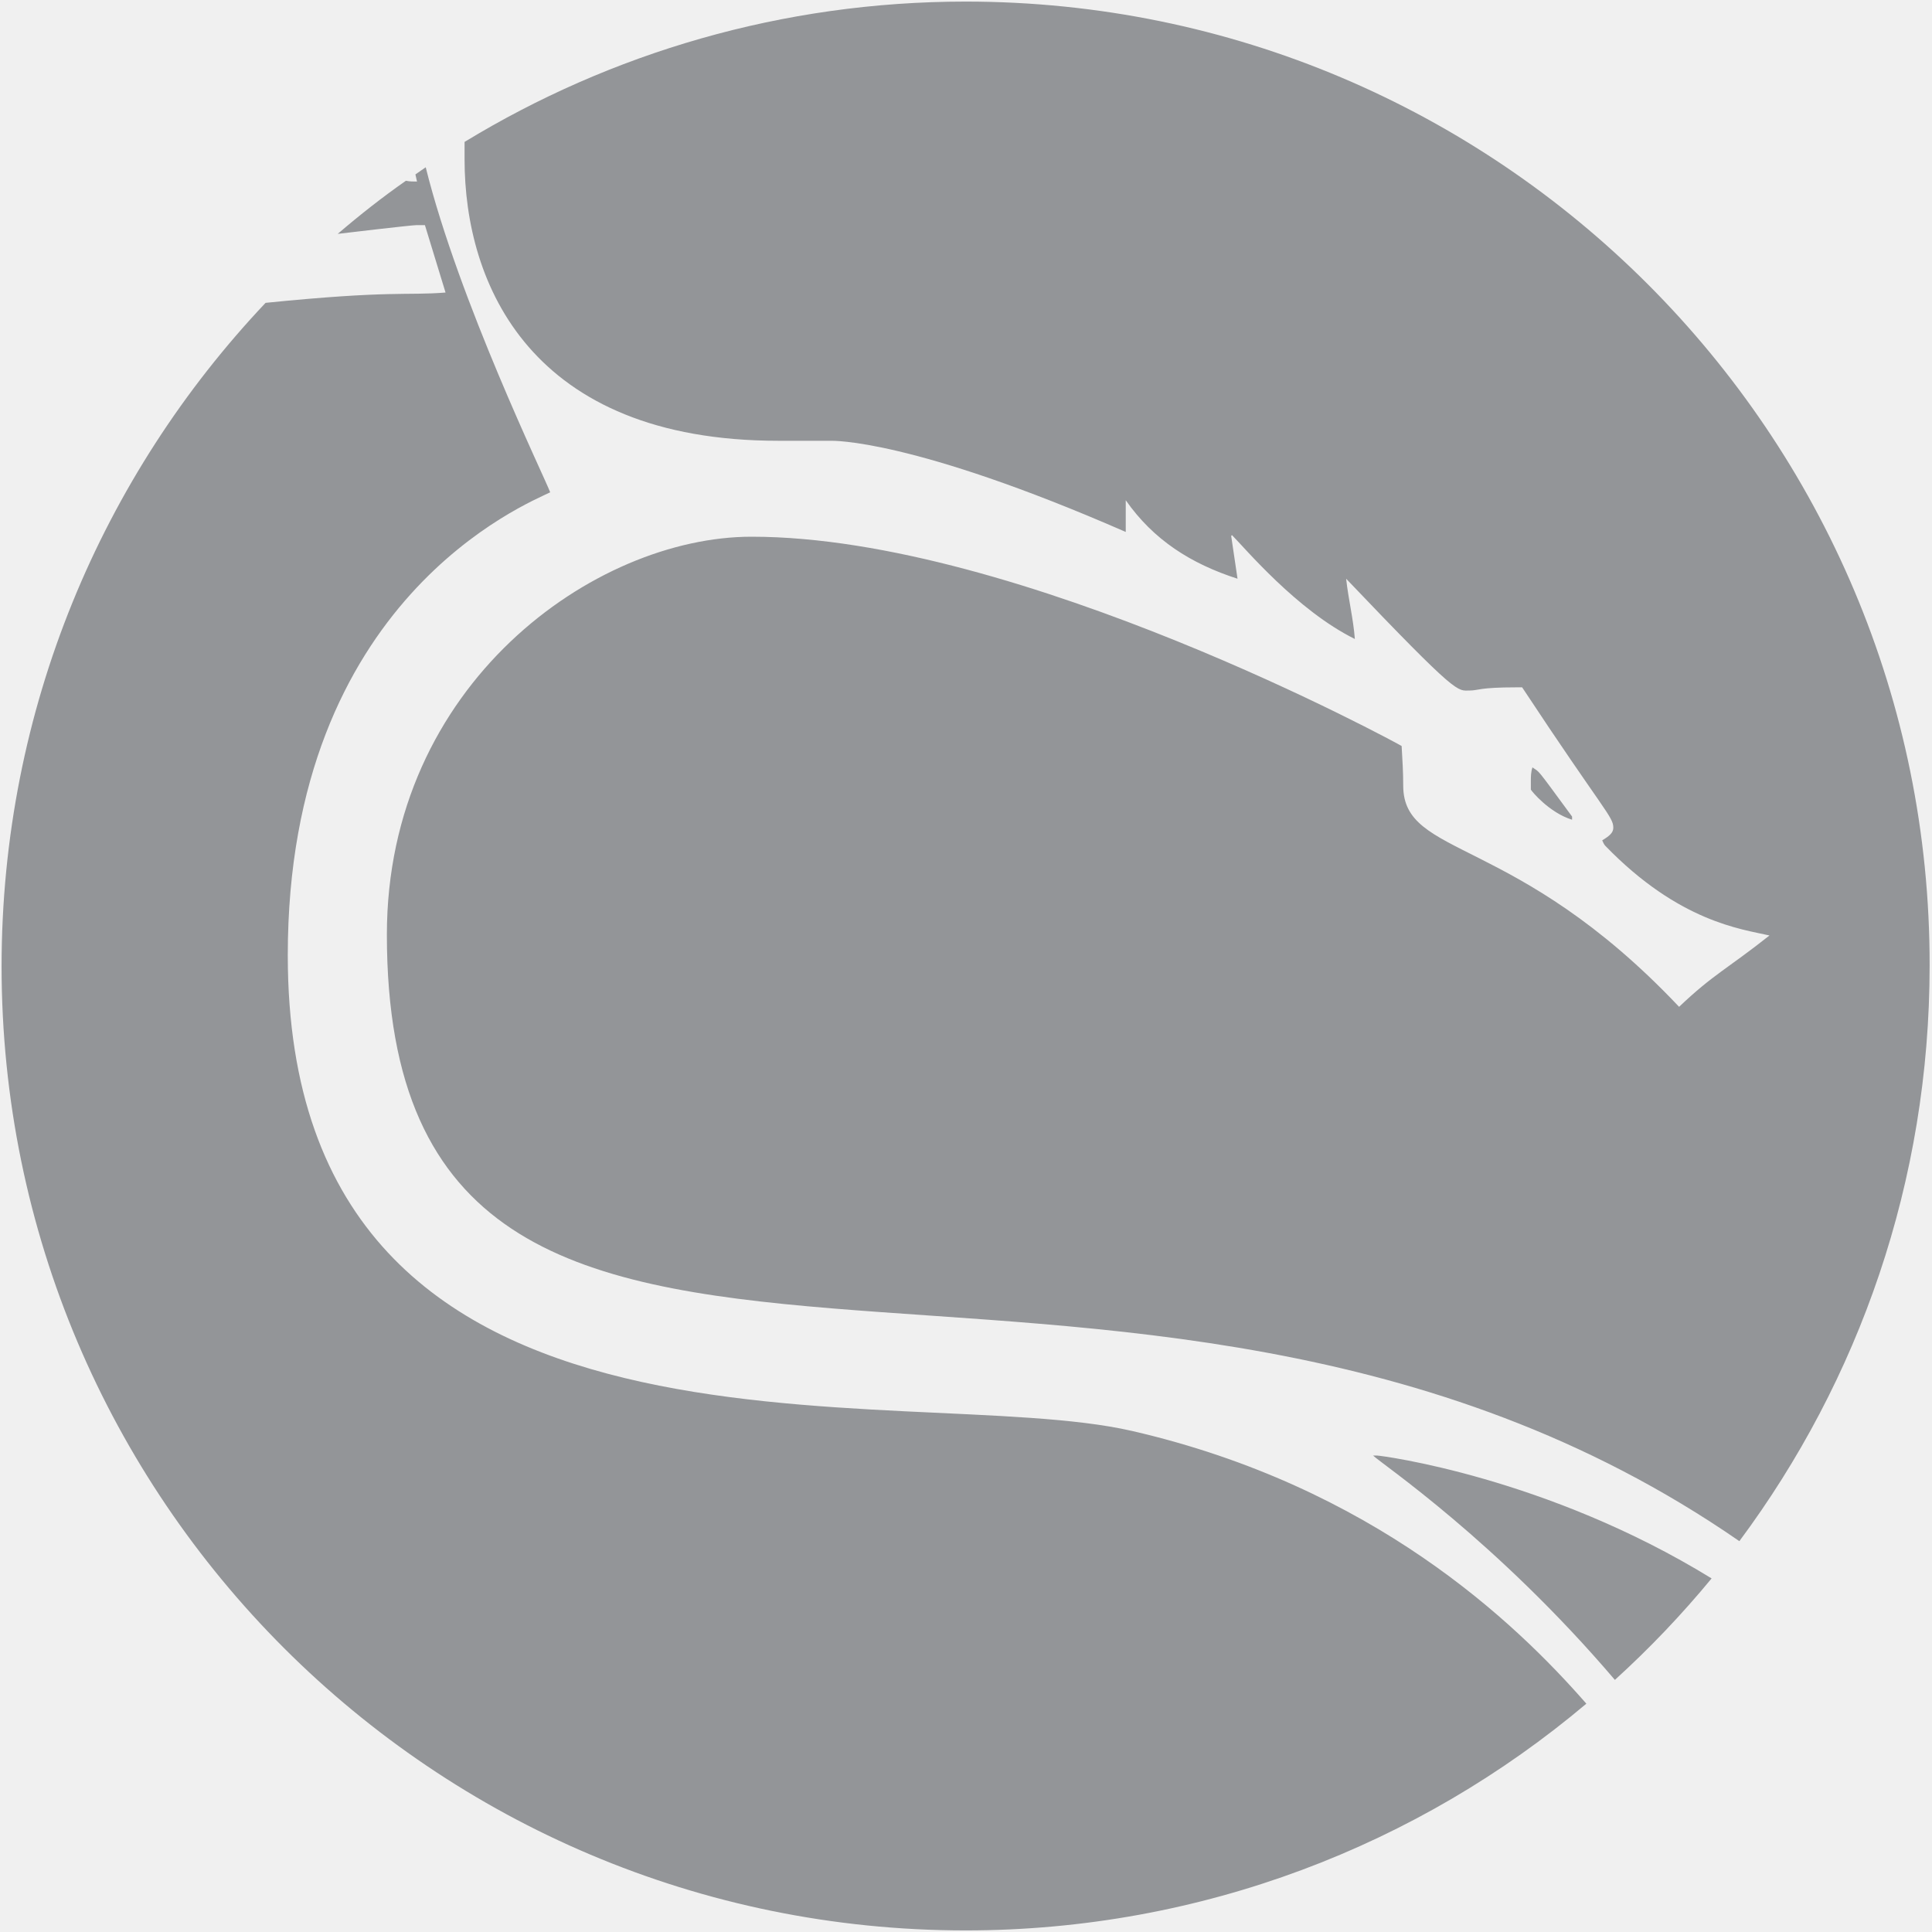
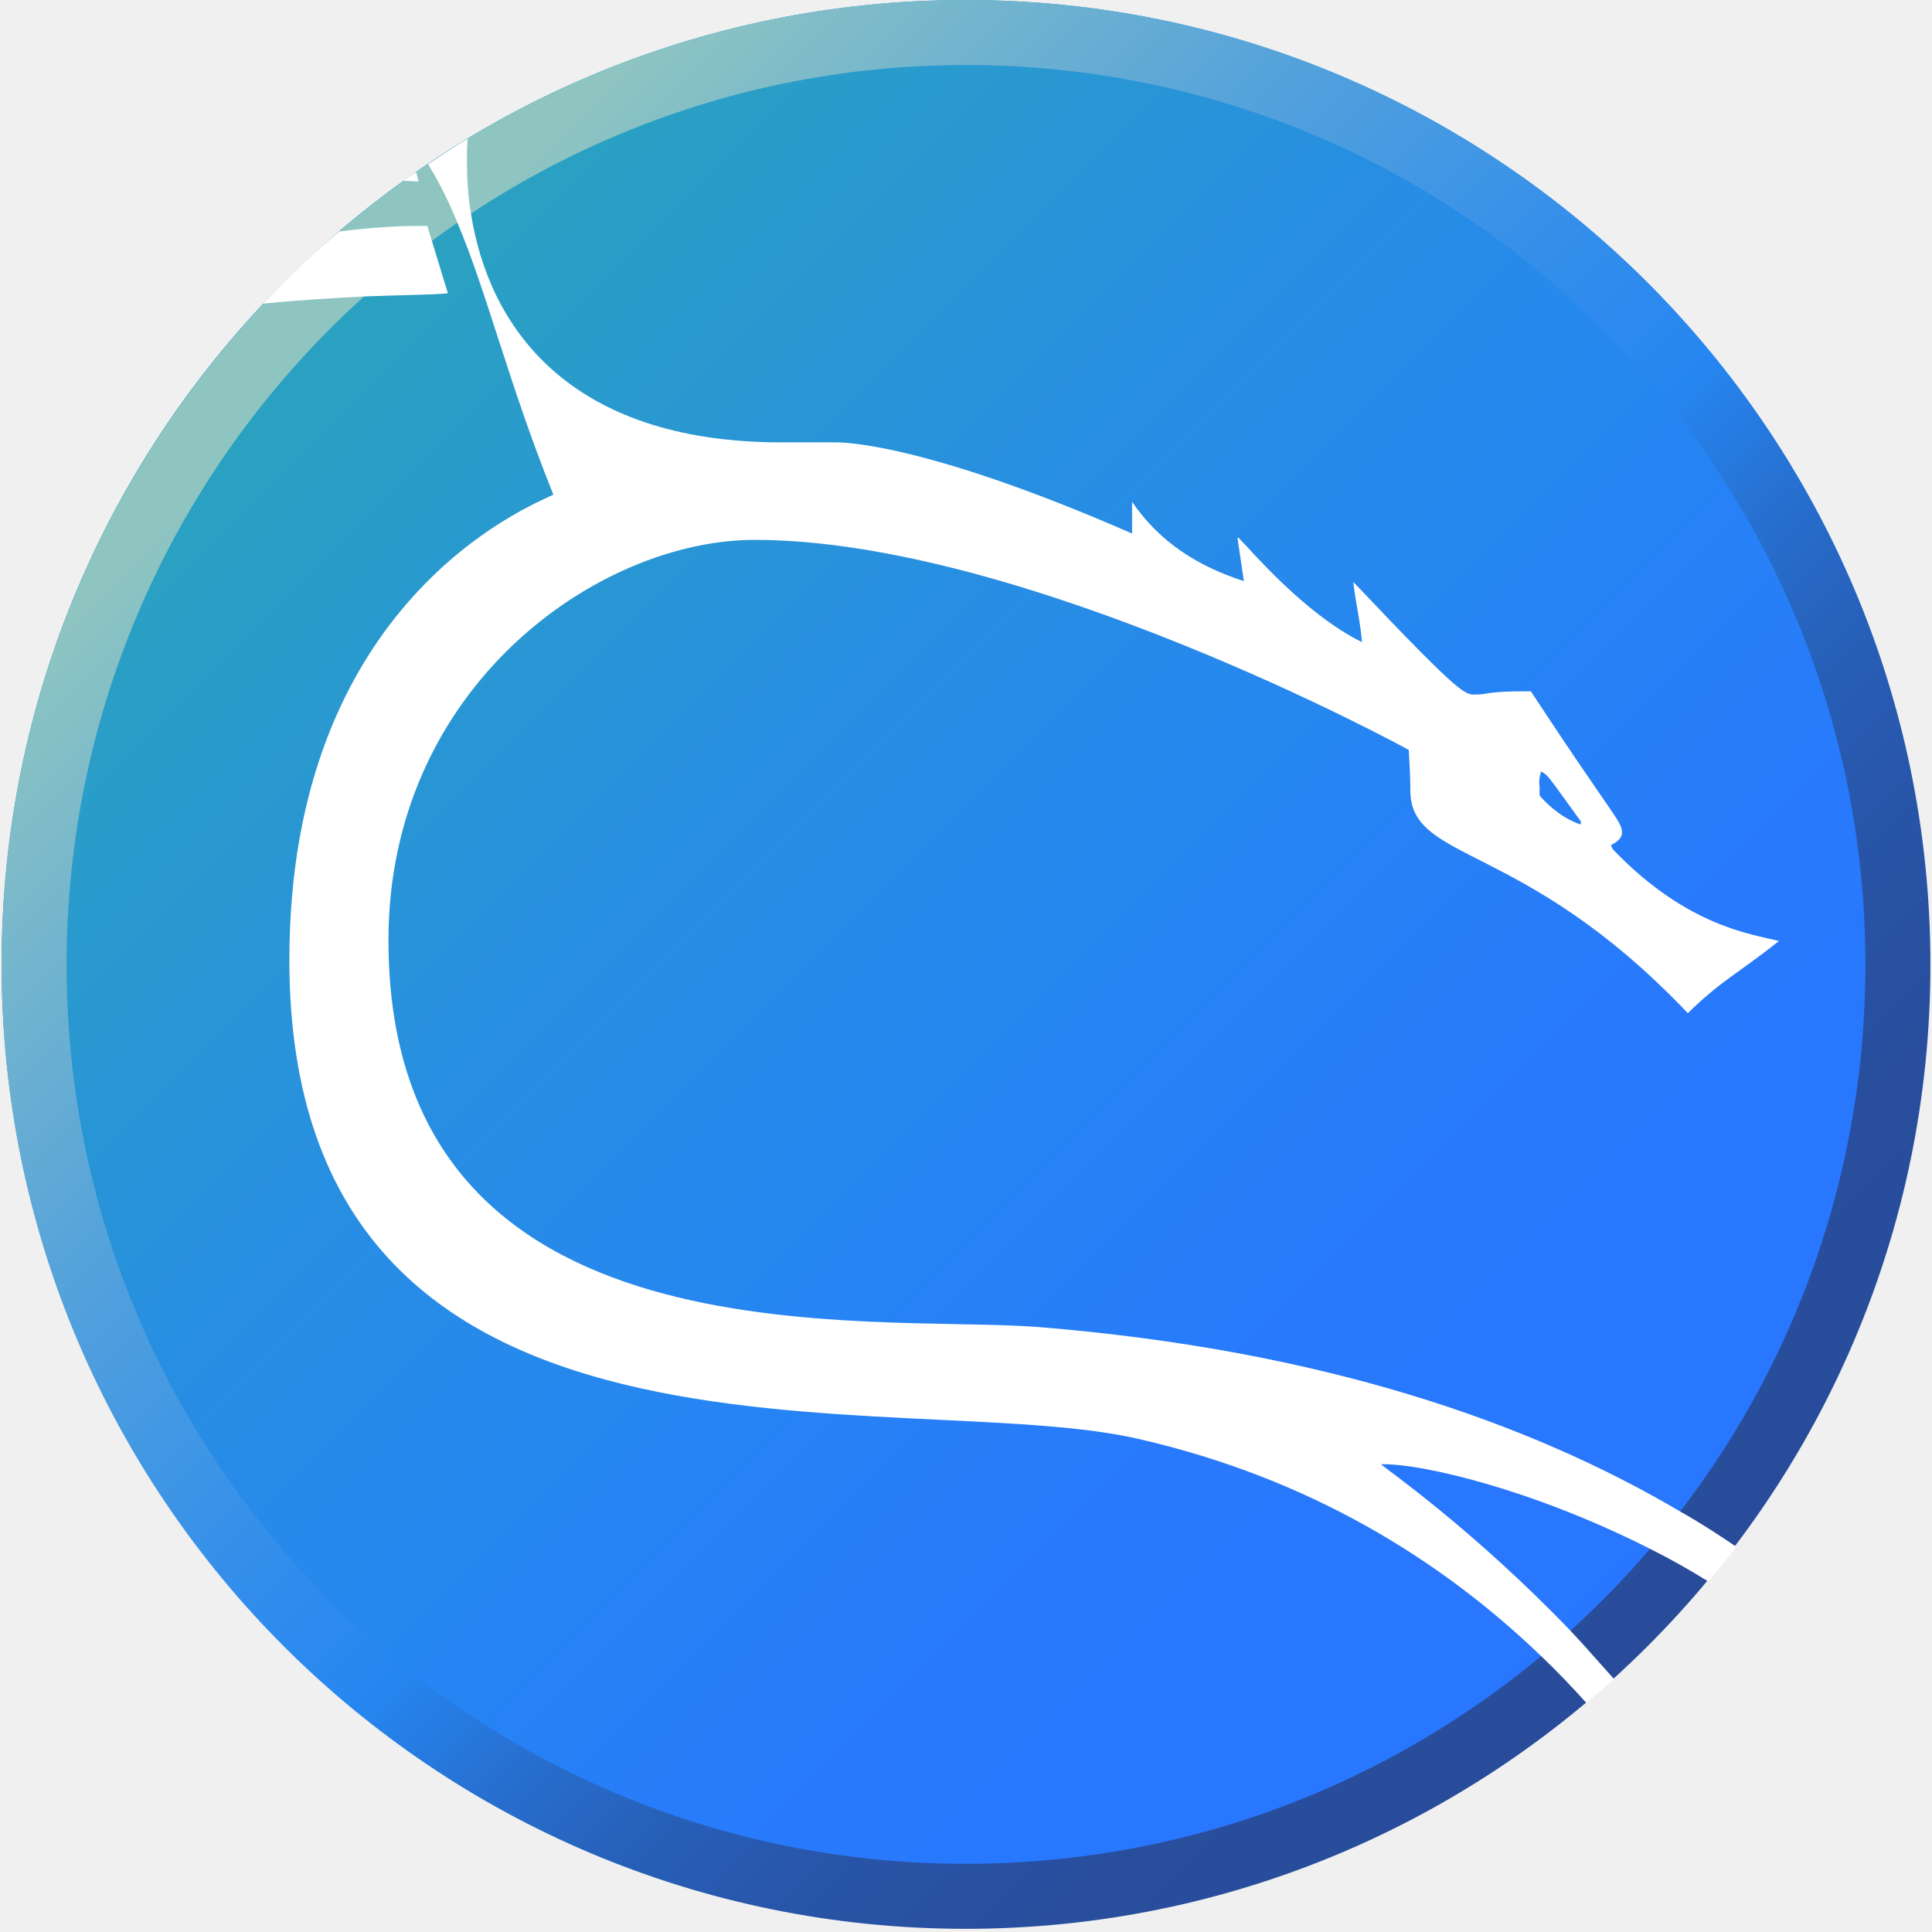
<svg xmlns="http://www.w3.org/2000/svg" height="40px" enable-background="new 0 0 243.7 243.7" viewBox="0 0 243.7 243.7">
-   <path d="m215.9 199.1c-3.8 4.6-7.8 8.8-12.2 12.8-15-17.6-29.5-27.3-30.5-28.3h.5c.5 0 21.4 2.7 42.2 15.5zm-157.3-179c0 15.7 8.3 35.5 39.6 35.5h6.6c.2 0 10.2-.3 37.2 11.5v-4c3.5 5 8.2 8 14.1 9.9l-.8-5.4.1-.1c1.6 1.6 8.2 9.5 15.5 13.1-.2-2.6-.8-4.9-1.1-7.6 14.3 15 14 14.1 15.6 14.1 1.1 0 1.1-.4 5.9-.4h.7c10.3 15.6 11.5 16.3 11.5 17.7 0 .6-.4 1-1.4 1.6.1.2.2.5.4.7 9.3 9.6 17.2 10.5 20.7 11.3-5.3 4.2-7.1 4.9-11.4 9-20.7-21.9-34.8-18.7-34.8-27.9 0-1.7-.1-3.3-.2-5-.1-.1-48.2-26.4-82-26.4-19.8 0-46 18.6-46 50.2 0 77.5 92.8 22.7 170.6 76.5 15.1-20.3 24-45.4 24-72.6.1-67.1-54.4-121.6-121.6-121.6-23.1 0-44.8 6.5-63.2 17.7zm84.2 160.4c-28.7-6.6-106.5 8.8-106.5-60 0-45 30.3-57 33.1-58.4-.7-1.9-11.5-24.1-15.7-41-.4.3-.9.6-1.3.9l.2.9c-.5 0-.9 0-1.4-.1-3 2.1-5.8 4.3-8.6 6.7.8-.1 9.3-1.1 9.9-1.1h1.1l2.6 8.5c-5 .4-6.8-.3-22.7 1.3-20.6 21.8-33.3 51.2-33.3 83.7 0 67.2 54.5 121.6 121.6 121.6 29.8 0 57.2-10.8 78.3-28.6-9-10.3-26.9-27.4-57.3-34.4zm55.5-77.1c0-.1 0-.2 0-.3 0 0 0 0 0-.1-4.7-6.4-4-5.5-5-6.2-.2.6-.2 1.2-.2 1.7v1.1c.1.2 2.3 2.9 5.2 3.8z" fill="#939598" />
+   <linearGradient id="a" gradientUnits="userSpaceOnUse" x1="35.831" x2="207.869" y1="35.63" y2="207.669">
+     <stop offset=".043" stop-color="#2aa1c1" />
+     <stop offset=".063" stop-color="#2aa0c3" />
+     <stop offset=".378" stop-color="#278de4" />
+     <stop offset=".551" stop-color="#2686f1" />
+     <stop offset=".592" stop-color="#2683f4" />
+     <stop offset=".767" stop-color="#2879fc" />
+     <stop offset="1" stop-color="#2876ff" />
+   </linearGradient>
+   <linearGradient id="b" gradientUnits="userSpaceOnUse" x1="35.831" x2="207.869" y1="35.63" y2="207.669">
+     <stop offset=".043" stop-color="#8fc5c1" />
+     <stop offset=".065" stop-color="#89c2c4" />
+     <stop offset=".29" stop-color="#54a2dc" />
+     <stop offset=".459" stop-color="#338eeb" />
+     <stop offset=".551" stop-color="#2686f1" />
+     <stop offset=".564" stop-color="#2682eb" />
+     <stop offset=".634" stop-color="#276ece" />
+     <stop offset=".709" stop-color="#275fb7" />
+     <stop offset=".789" stop-color="#2854a7" />
+     <stop offset=".88" stop-color="#284e9d" />
+     <stop offset="1" stop-color="#284c9a" />
+   </linearGradient>
+   <circle cx="121.8" cy="121.6" fill="url(#a)" r="121.6" />
+   <path d="m121.8 0c-67.1 0-121.6 54.5-121.6 121.7s54.5 121.6 121.6 121.6 121.7-54.5 121.7-121.6-54.5-121.7-121.7-121.7zm0 235.1c-62.7 0-113.4-50.8-113.4-113.4s50.8-113.5 113.4-113.5 113.5 50.8 113.5 113.5-50.8 113.4-113.5 113.4z" fill="url(#b)" />
+   <path d="m131.1 167.4c-21.3-1.7-82.1 5.5-82.1-48.8 0-31.9 26.4-50.5 46.2-50.5 34 0 82.4 26.4 82.5 26.5.1 1.7.2 3.4.2 5.1 0 9.2 14.2 6.2 35 28.1 4.3-4.2 6.2-4.9 11.5-9.1-3.5-.9-11.5-1.8-20.8-11.4-.2-.2-.3-.4-.4-.7 1-.5 1.4-1 1.4-1.6 0-1.4-1.2-2.1-11.5-17.8-.2 0-.5 0-.7 0-4.8 0-4.9.4-6 .4-1.6 0-1.3 1-15.7-14.2.3 2.7.9 5 1.1 7.6-7.3-3.6-14-11.6-15.6-13.2l-.1.1.8 5.4c-5.9-1.9-10.7-5-14.1-10v4c-27.2-11.9-37.3-11.5-37.5-11.5-.3 0-2.4 0-6.7 0-27.1 0-37-14.8-39.2-28.9-.4-2.3-.5-4.6-.5-6.8 0-.9 0-1.8.1-2.6-1.7 1-3.3 2.1-5 3.2 1.4 2.3 2.6 4.7 3.7 7.4 3.8 9 6.4 20.1 12.1 34.3-2.9 1.4-33.3 13.4-33.3 58.7 0 69.2 77.2 53.5 107.1 60.4 21.4 4.9 38 15.1 50.8 27.4 2 1.9 3.9 3.9 5.7 5.9 1.2-1 2.4-2 3.5-3-1.9-2.1-3.7-4.2-5.5-6.1-12.5-13-23.3-20.4-23.9-21h.5c4.6 0 18.3 3 33.5 10.7 2.4 1.2 4.9 2.6 7.3 4.1 1.2-1.5 2.4-2.9 3.5-4.4-2.2-1.5-4.5-3-7-4.4-19.1-11.3-45.3-20.4-80.9-23.3zm63.3-70.1c1 .7.3-.2 5 6.3v.1.3c-2.9-.9-5.2-3.6-5.2-3.7 0-.4 0-.8 0-1.1-.1-.7 0-1.3.2-1.9zm-148.6-59.9c-3.5.2-7.7.4-12.6.9 3-3.2 6.2-6.3 9.6-9.1 3.9-.5 7.3-.7 10-.7h1.1l2.6 8.5c-2.1.2-5.6.2-10.7.4zm7-14.5-1.9-.1c.5-.4 1.1-.8 1.6-1.1z" fill="#fff" />
</svg>
